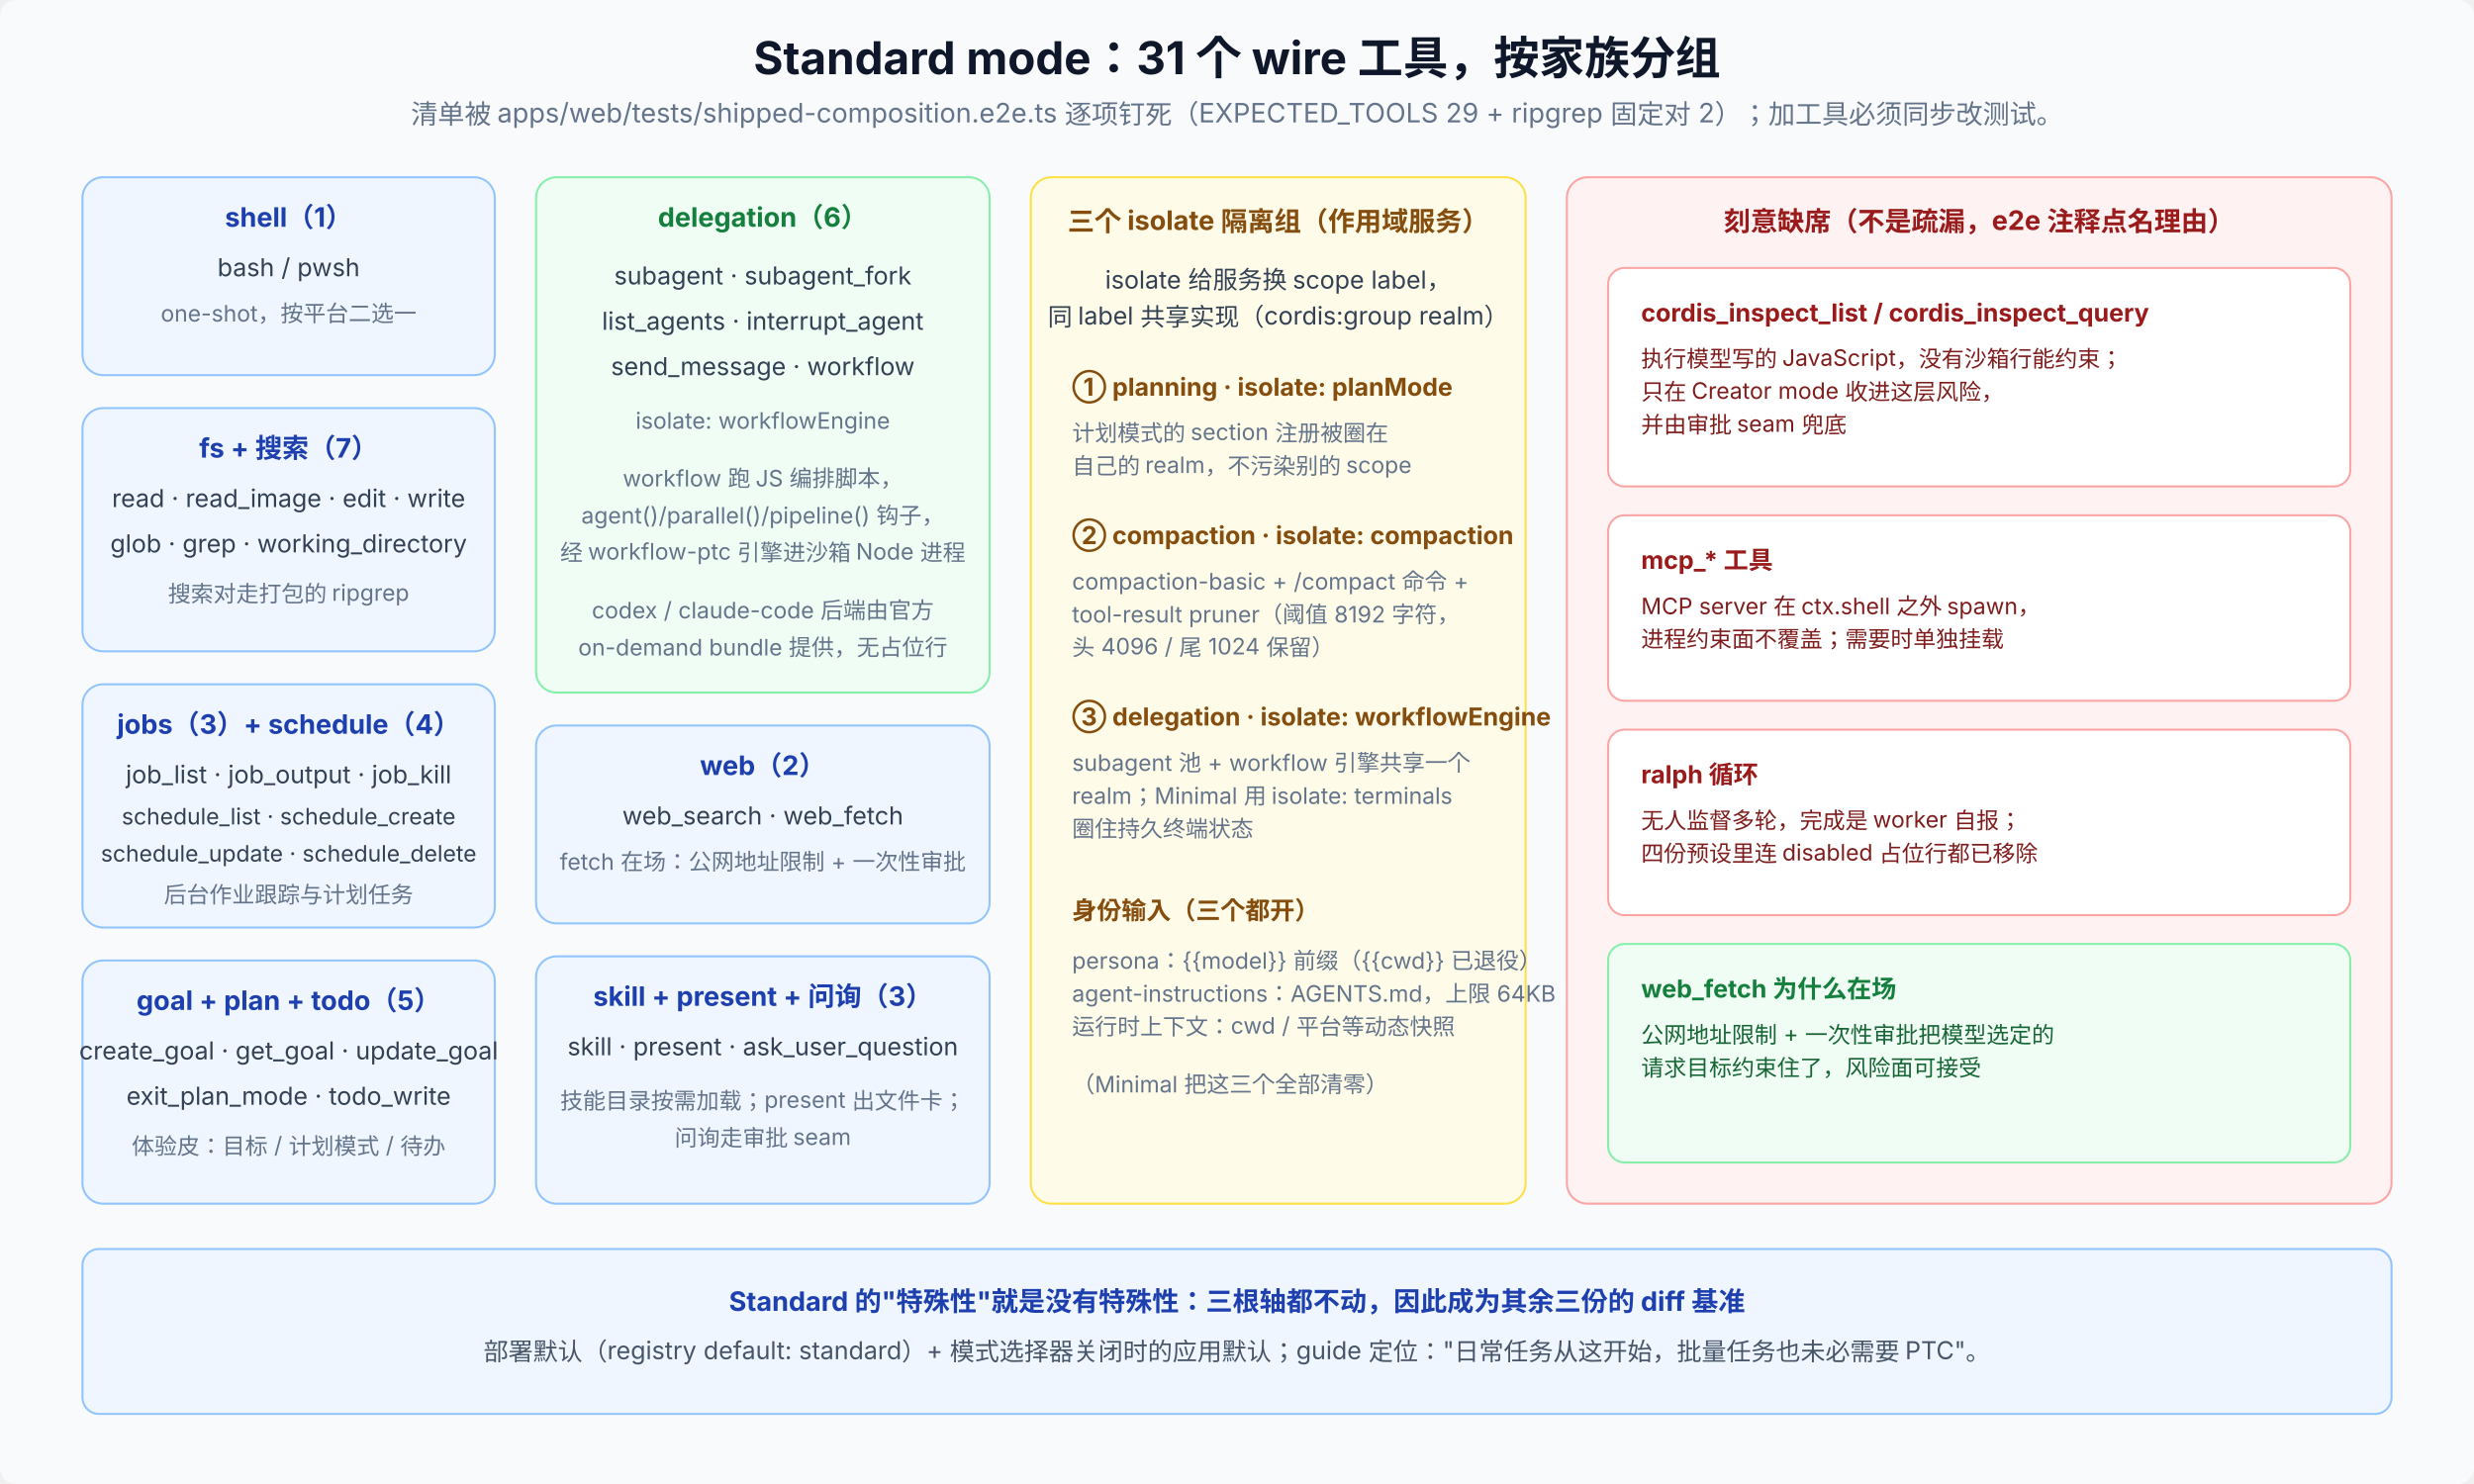
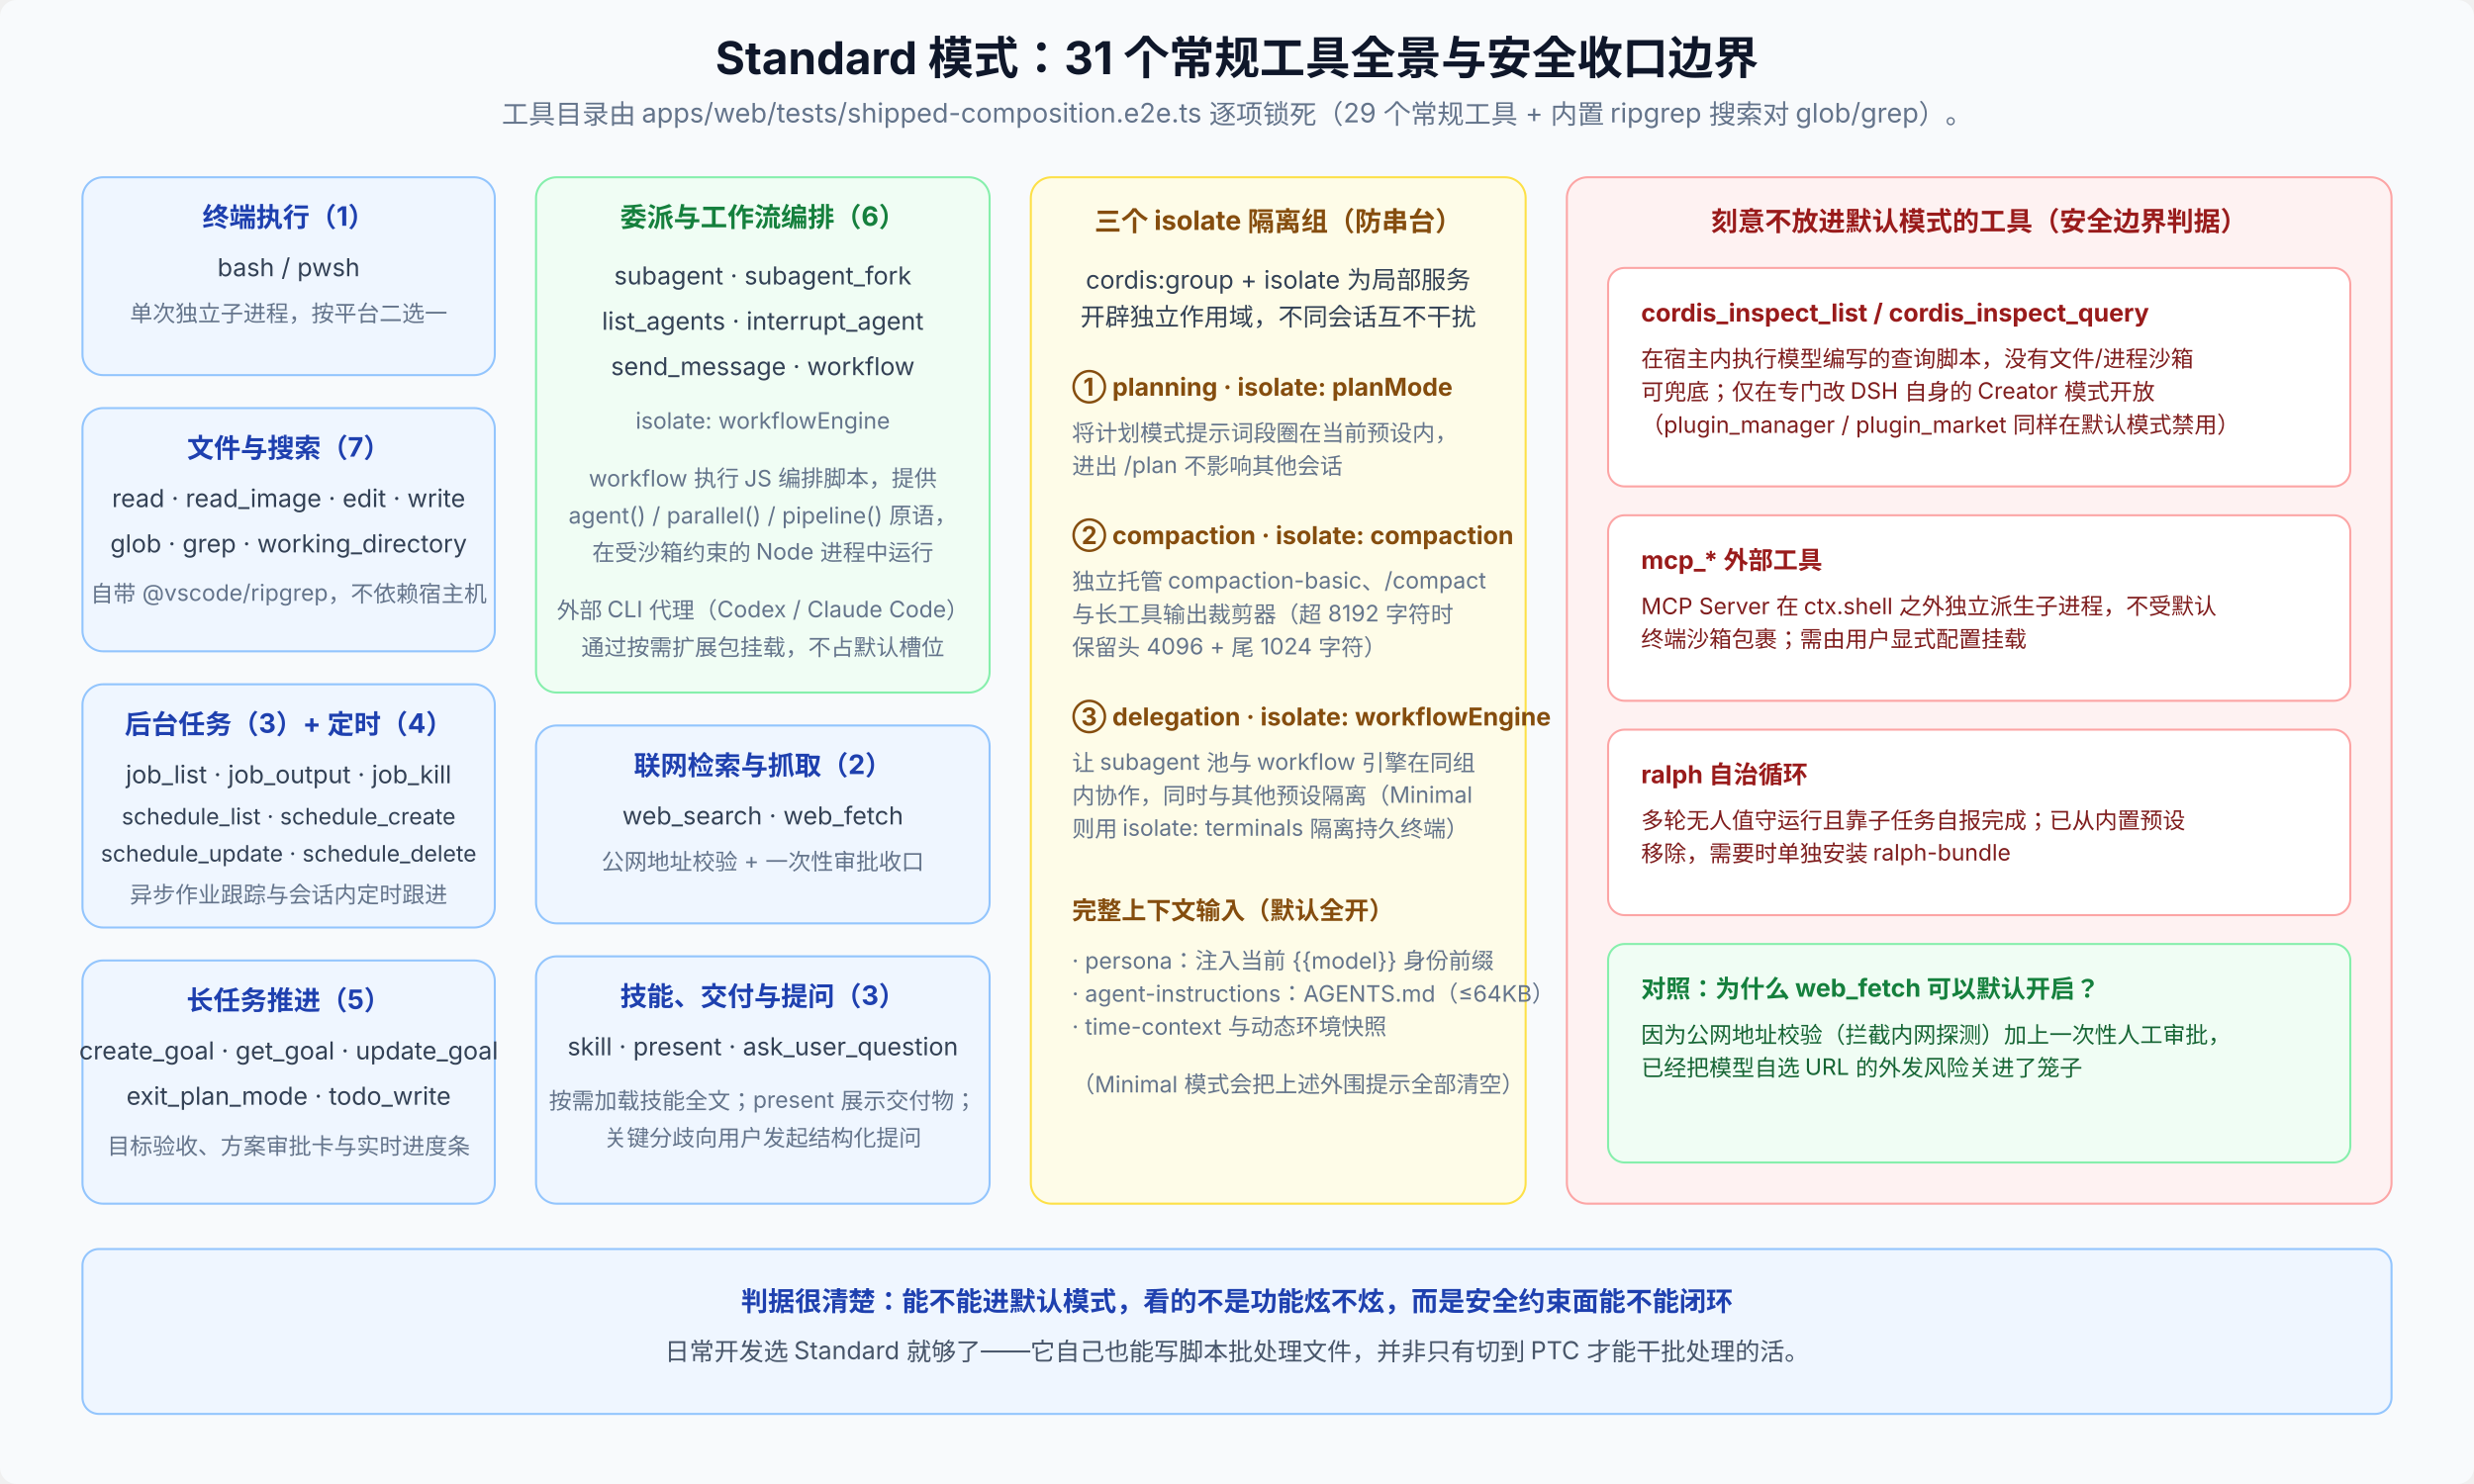
<svg xmlns="http://www.w3.org/2000/svg" viewBox="0 0 1200 720" font-family="system-ui, -apple-system, 'PingFang SC', 'Noto Sans SC', sans-serif" font-size="12" letter-spacing="0">
  <rect width="1200" height="720" rx="8" fill="#f8fafc" />
-   <text x="600" y="36" text-anchor="middle" font-size="22" font-weight="700" fill="#0f172a">Standard mode：31 个 wire 工具，按家族分组</text>
-   <text x="600" y="60" text-anchor="middle" font-size="13" fill="#64748b">清单被 apps/web/tests/shipped-composition.e2e.ts 逐项钉死（EXPECTED_TOOLS 29 + ripgrep 固定对 2）；加工具必须同步改测试。</text>
+   <text x="600" y="36" text-anchor="middle" font-size="22" font-weight="700" fill="#0f172a">Standard 模式：31 个常规工具全景与安全收口边界</text>
+   <text x="600" y="60" text-anchor="middle" font-size="13" fill="#64748b">工具目录由 apps/web/tests/shipped-composition.e2e.ts 逐项锁死（29 个常规工具 + 内置 ripgrep 搜索对 glob/grep）。</text>
  <rect x="40" y="86" width="200" height="96" rx="10" fill="#eff6ff" stroke="#93c5fd" />
-   <text x="140" y="110" text-anchor="middle" font-size="13" font-weight="700" fill="#1e40af">shell（1）</text>
+   <text x="140" y="110" text-anchor="middle" font-size="13" font-weight="700" fill="#1e40af">终端执行（1）</text>
  <text x="140" y="134" text-anchor="middle" font-size="12" fill="#334155">bash / pwsh</text>
-   <text x="140" y="156" text-anchor="middle" font-size="11" fill="#64748b">one-shot，按平台二选一</text>
+   <text x="140" y="156" text-anchor="middle" font-size="11" fill="#64748b">单次独立子进程，按平台二选一</text>
  <rect x="40" y="198" width="200" height="118" rx="10" fill="#eff6ff" stroke="#93c5fd" />
-   <text x="140" y="222" text-anchor="middle" font-size="13" font-weight="700" fill="#1e40af">fs + 搜索（7）</text>
+   <text x="140" y="222" text-anchor="middle" font-size="13" font-weight="700" fill="#1e40af">文件与搜索（7）</text>
  <text x="140" y="246" text-anchor="middle" font-size="12" fill="#334155">read · read_image · edit · write</text>
  <text x="140" y="268" text-anchor="middle" font-size="12" fill="#334155">glob · grep · working_directory</text>
-   <text x="140" y="292" text-anchor="middle" font-size="11" fill="#64748b">搜索对走打包的 ripgrep</text>
+   <text x="140" y="292" text-anchor="middle" font-size="11" fill="#64748b">自带 @vscode/ripgrep，不依赖宿主机</text>
  <rect x="40" y="332" width="200" height="118" rx="10" fill="#eff6ff" stroke="#93c5fd" />
-   <text x="140" y="356" text-anchor="middle" font-size="13" font-weight="700" fill="#1e40af">jobs（3）+ schedule（4）</text>
+   <text x="140" y="356" text-anchor="middle" font-size="13" font-weight="700" fill="#1e40af">后台任务（3）+ 定时（4）</text>
  <text x="140" y="380" text-anchor="middle" font-size="12" fill="#334155">job_list · job_output · job_kill</text>
  <text x="140" y="400" text-anchor="middle" font-size="11" fill="#334155">schedule_list · schedule_create</text>
  <text x="140" y="418" text-anchor="middle" font-size="11" fill="#334155">schedule_update · schedule_delete</text>
-   <text x="140" y="438" text-anchor="middle" font-size="11" fill="#64748b">后台作业跟踪与计划任务</text>
+   <text x="140" y="438" text-anchor="middle" font-size="11" fill="#64748b">异步作业跟踪与会话内定时跟进</text>
  <rect x="40" y="466" width="200" height="118" rx="10" fill="#eff6ff" stroke="#93c5fd" />
-   <text x="140" y="490" text-anchor="middle" font-size="13" font-weight="700" fill="#1e40af">goal + plan + todo（5）</text>
+   <text x="140" y="490" text-anchor="middle" font-size="13" font-weight="700" fill="#1e40af">长任务推进（5）</text>
  <text x="140" y="514" text-anchor="middle" font-size="12" fill="#334155">create_goal · get_goal · update_goal</text>
  <text x="140" y="536" text-anchor="middle" font-size="12" fill="#334155">exit_plan_mode · todo_write</text>
-   <text x="140" y="560" text-anchor="middle" font-size="11" fill="#64748b">体验皮：目标 / 计划模式 / 待办</text>
+   <text x="140" y="560" text-anchor="middle" font-size="11" fill="#64748b">目标验收、方案审批卡与实时进度条</text>
  <rect x="260" y="86" width="220" height="250" rx="10" fill="#f0fdf4" stroke="#86efac" />
-   <text x="370" y="110" text-anchor="middle" font-size="13" font-weight="700" fill="#15803d">delegation（6）</text>
+   <text x="370" y="110" text-anchor="middle" font-size="13" font-weight="700" fill="#15803d">委派与工作流编排（6）</text>
  <text x="370" y="138" text-anchor="middle" font-size="12" fill="#334155">subagent · subagent_fork</text>
  <text x="370" y="160" text-anchor="middle" font-size="12" fill="#334155">list_agents · interrupt_agent</text>
  <text x="370" y="182" text-anchor="middle" font-size="12" fill="#334155">send_message · workflow</text>
  <text x="370" y="208" text-anchor="middle" font-size="11" fill="#64748b">isolate: workflowEngine</text>
-   <text x="370" y="236" text-anchor="middle" font-size="11" fill="#64748b">workflow 跑 JS 编排脚本，</text>
-   <text x="370" y="254" text-anchor="middle" font-size="11" fill="#64748b">agent()/parallel()/pipeline() 钩子，</text>
-   <text x="370" y="272" text-anchor="middle" font-size="11" fill="#64748b">经 workflow-ptc 引擎进沙箱 Node 进程</text>
-   <text x="370" y="300" text-anchor="middle" font-size="11" fill="#64748b">codex / claude-code 后端由官方</text>
-   <text x="370" y="318" text-anchor="middle" font-size="11" fill="#64748b">on-demand bundle 提供，无占位行</text>
+   <text x="370" y="236" text-anchor="middle" font-size="11" fill="#64748b">workflow 执行 JS 编排脚本，提供</text>
+   <text x="370" y="254" text-anchor="middle" font-size="11" fill="#64748b">agent() / parallel() / pipeline() 原语，</text>
+   <text x="370" y="272" text-anchor="middle" font-size="11" fill="#64748b">在受沙箱约束的 Node 进程中运行</text>
+   <text x="370" y="300" text-anchor="middle" font-size="11" fill="#64748b">外部 CLI 代理（Codex / Claude Code）</text>
+   <text x="370" y="318" text-anchor="middle" font-size="11" fill="#64748b">通过按需扩展包挂载，不占默认槽位</text>
  <rect x="260" y="352" width="220" height="96" rx="10" fill="#eff6ff" stroke="#93c5fd" />
-   <text x="370" y="376" text-anchor="middle" font-size="13" font-weight="700" fill="#1e40af">web（2）</text>
+   <text x="370" y="376" text-anchor="middle" font-size="13" font-weight="700" fill="#1e40af">联网检索与抓取（2）</text>
  <text x="370" y="400" text-anchor="middle" font-size="12" fill="#334155">web_search · web_fetch</text>
-   <text x="370" y="422" text-anchor="middle" font-size="11" fill="#64748b">fetch 在场：公网地址限制 + 一次性审批</text>
+   <text x="370" y="422" text-anchor="middle" font-size="11" fill="#64748b">公网地址校验 + 一次性审批收口</text>
  <rect x="260" y="464" width="220" height="120" rx="10" fill="#eff6ff" stroke="#93c5fd" />
-   <text x="370" y="488" text-anchor="middle" font-size="13" font-weight="700" fill="#1e40af">skill + present + 问询（3）</text>
+   <text x="370" y="488" text-anchor="middle" font-size="13" font-weight="700" fill="#1e40af">技能、交付与提问（3）</text>
  <text x="370" y="512" text-anchor="middle" font-size="12" fill="#334155">skill · present · ask_user_question</text>
-   <text x="370" y="538" text-anchor="middle" font-size="11" fill="#64748b">技能目录按需加载；present 出文件卡；</text>
-   <text x="370" y="556" text-anchor="middle" font-size="11" fill="#64748b">问询走审批 seam</text>
+   <text x="370" y="538" text-anchor="middle" font-size="11" fill="#64748b">按需加载技能全文；present 展示交付物；</text>
+   <text x="370" y="556" text-anchor="middle" font-size="11" fill="#64748b">关键分歧向用户发起结构化提问</text>
  <rect x="500" y="86" width="240" height="498" rx="10" fill="#fefce8" stroke="#fde047" />
-   <text x="620" y="112" text-anchor="middle" font-size="13" font-weight="700" fill="#854d0e">三个 isolate 隔离组（作用域服务）</text>
-   <text x="620" y="140" text-anchor="middle" font-size="12" fill="#334155">isolate 给服务换 scope label，</text>
-   <text x="620" y="158" text-anchor="middle" font-size="12" fill="#334155">同 label 共享实现（cordis:group realm）</text>
+   <text x="620" y="112" text-anchor="middle" font-size="13" font-weight="700" fill="#854d0e">三个 isolate 隔离组（防串台）</text>
+   <text x="620" y="140" text-anchor="middle" font-size="12" fill="#334155">cordis:group + isolate 为局部服务</text>
+   <text x="620" y="158" text-anchor="middle" font-size="12" fill="#334155">开辟独立作用域，不同会话互不干扰</text>
  <text x="520" y="192" font-size="12" font-weight="700" fill="#854d0e">① planning · isolate: planMode</text>
-   <text x="520" y="214" font-size="11" fill="#64748b">计划模式的 section 注册被圈在</text>
-   <text x="520" y="230" font-size="11" fill="#64748b">自己的 realm，不污染别的 scope</text>
+   <text x="520" y="214" font-size="11" fill="#64748b">将计划模式提示词段圈在当前预设内，</text>
+   <text x="520" y="230" font-size="11" fill="#64748b">进出 /plan 不影响其他会话</text>
  <text x="520" y="264" font-size="12" font-weight="700" fill="#854d0e">② compaction · isolate: compaction</text>
-   <text x="520" y="286" font-size="11" fill="#64748b">compaction-basic + /compact 命令 +</text>
-   <text x="520" y="302" font-size="11" fill="#64748b">tool-result pruner（阈值 8192 字符，</text>
-   <text x="520" y="318" font-size="11" fill="#64748b">头 4096 / 尾 1024 保留）</text>
+   <text x="520" y="286" font-size="11" fill="#64748b">独立托管 compaction-basic、/compact</text>
+   <text x="520" y="302" font-size="11" fill="#64748b">与长工具输出裁剪器（超 8192 字符时</text>
+   <text x="520" y="318" font-size="11" fill="#64748b">保留头 4096 + 尾 1024 字符）</text>
  <text x="520" y="352" font-size="12" font-weight="700" fill="#854d0e">③ delegation · isolate: workflowEngine</text>
-   <text x="520" y="374" font-size="11" fill="#64748b">subagent 池 + workflow 引擎共享一个</text>
-   <text x="520" y="390" font-size="11" fill="#64748b">realm；Minimal 用 isolate: terminals</text>
-   <text x="520" y="406" font-size="11" fill="#64748b">圈住持久终端状态</text>
-   <text x="520" y="446" font-size="12" font-weight="700" fill="#854d0e">身份输入（三个都开）</text>
-   <text x="520" y="470" font-size="11" fill="#64748b">persona：{{model}} 前缀（{{cwd}} 已退役）</text>
-   <text x="520" y="486" font-size="11" fill="#64748b">agent-instructions：AGENTS.md，上限 64KB</text>
-   <text x="520" y="502" font-size="11" fill="#64748b">运行时上下文：cwd / 平台等动态快照</text>
-   <text x="520" y="530" font-size="11" fill="#64748b">（Minimal 把这三个全部清零）</text>
+   <text x="520" y="374" font-size="11" fill="#64748b">让 subagent 池与 workflow 引擎在同组</text>
+   <text x="520" y="390" font-size="11" fill="#64748b">内协作，同时与其他预设隔离（Minimal</text>
+   <text x="520" y="406" font-size="11" fill="#64748b">则用 isolate: terminals 隔离持久终端）</text>
+   <text x="520" y="446" font-size="12" font-weight="700" fill="#854d0e">完整上下文输入（默认全开）</text>
+   <text x="520" y="470" font-size="11" fill="#64748b">· persona：注入当前 {{model}} 身份前缀</text>
+   <text x="520" y="486" font-size="11" fill="#64748b">· agent-instructions：AGENTS.md（≤64KB）</text>
+   <text x="520" y="502" font-size="11" fill="#64748b">· time-context 与动态环境快照</text>
+   <text x="520" y="530" font-size="11" fill="#64748b">（Minimal 模式会把上述外围提示全部清空）</text>
  <rect x="760" y="86" width="400" height="498" rx="10" fill="#fef2f2" stroke="#fca5a5" />
-   <text x="960" y="112" text-anchor="middle" font-size="13" font-weight="700" fill="#991b1b">刻意缺席（不是疏漏，e2e 注释点名理由）</text>
+   <text x="960" y="112" text-anchor="middle" font-size="13" font-weight="700" fill="#991b1b">刻意不放进默认模式的工具（安全边界判据）</text>
  <rect x="780" y="130" width="360" height="106" rx="8" fill="#fff" stroke="#fca5a5" />
  <text x="796" y="156" font-size="12" font-weight="700" fill="#991b1b">cordis_inspect_list / cordis_inspect_query</text>
-   <text x="796" y="178" font-size="11" fill="#7f1d1d">执行模型写的 JavaScript，没有沙箱行能约束；</text>
-   <text x="796" y="194" font-size="11" fill="#7f1d1d">只在 Creator mode 收进这层风险，</text>
-   <text x="796" y="210" font-size="11" fill="#7f1d1d">并由审批 seam 兜底</text>
+   <text x="796" y="178" font-size="11" fill="#7f1d1d">在宿主内执行模型编写的查询脚本，没有文件/进程沙箱</text>
+   <text x="796" y="194" font-size="11" fill="#7f1d1d">可兜底；仅在专门改 DSH 自身的 Creator 模式开放</text>
+   <text x="796" y="210" font-size="11" fill="#7f1d1d">（plugin_manager / plugin_market 同样在默认模式禁用）</text>
  <rect x="780" y="250" width="360" height="90" rx="8" fill="#fff" stroke="#fca5a5" />
-   <text x="796" y="276" font-size="12" font-weight="700" fill="#991b1b">mcp_* 工具</text>
-   <text x="796" y="298" font-size="11" fill="#7f1d1d">MCP server 在 ctx.shell 之外 spawn，</text>
-   <text x="796" y="314" font-size="11" fill="#7f1d1d">进程约束面不覆盖；需要时单独挂载</text>
+   <text x="796" y="276" font-size="12" font-weight="700" fill="#991b1b">mcp_* 外部工具</text>
+   <text x="796" y="298" font-size="11" fill="#7f1d1d">MCP Server 在 ctx.shell 之外独立派生子进程，不受默认</text>
+   <text x="796" y="314" font-size="11" fill="#7f1d1d">终端沙箱包裹；需由用户显式配置挂载</text>
  <rect x="780" y="354" width="360" height="90" rx="8" fill="#fff" stroke="#fca5a5" />
-   <text x="796" y="380" font-size="12" font-weight="700" fill="#991b1b">ralph 循环</text>
-   <text x="796" y="402" font-size="11" fill="#7f1d1d">无人监督多轮，完成是 worker 自报；</text>
-   <text x="796" y="418" font-size="11" fill="#7f1d1d">四份预设里连 disabled 占位行都已移除</text>
+   <text x="796" y="380" font-size="12" font-weight="700" fill="#991b1b">ralph 自治循环</text>
+   <text x="796" y="402" font-size="11" fill="#7f1d1d">多轮无人值守运行且靠子任务自报完成；已从内置预设</text>
+   <text x="796" y="418" font-size="11" fill="#7f1d1d">移除，需要时单独安装 ralph-bundle</text>
  <rect x="780" y="458" width="360" height="106" rx="8" fill="#f0fdf4" stroke="#86efac" />
-   <text x="796" y="484" font-size="12" font-weight="700" fill="#15803d">web_fetch 为什么在场</text>
-   <text x="796" y="506" font-size="11" fill="#166534">公网地址限制 + 一次性审批把模型选定的</text>
-   <text x="796" y="522" font-size="11" fill="#166534">请求目标约束住了，风险面可接受</text>
+   <text x="796" y="484" font-size="12" font-weight="700" fill="#15803d">对照：为什么 web_fetch 可以默认开启？</text>
+   <text x="796" y="506" font-size="11" fill="#166534">因为公网地址校验（拦截内网探测）加上一次性人工审批，</text>
+   <text x="796" y="522" font-size="11" fill="#166534">已经把模型自选 URL 的外发风险关进了笼子</text>
  <rect x="40" y="606" width="1120" height="80" rx="8" fill="#eff6ff" stroke="#93c5fd" />
-   <text x="600" y="636" text-anchor="middle" font-size="13" font-weight="700" fill="#1e40af">Standard 的"特殊性"就是没有特殊性：三根轴都不动，因此成为其余三份的 diff 基准</text>
-   <text x="600" y="660" text-anchor="middle" font-size="12" fill="#475569">部署默认（registry default: standard）+ 模式选择器关闭时的应用默认；guide 定位："日常任务从这开始，批量任务也未必需要 PTC"。</text>
+   <text x="600" y="636" text-anchor="middle" font-size="13" font-weight="700" fill="#1e40af">判据很清楚：能不能进默认模式，看的不是功能炫不炫，而是安全约束面能不能闭环</text>
+   <text x="600" y="660" text-anchor="middle" font-size="12" fill="#475569">日常开发选 Standard 就够了——它自己也能写脚本批处理文件，并非只有切到 PTC 才能干批处理的活。</text>
</svg>
